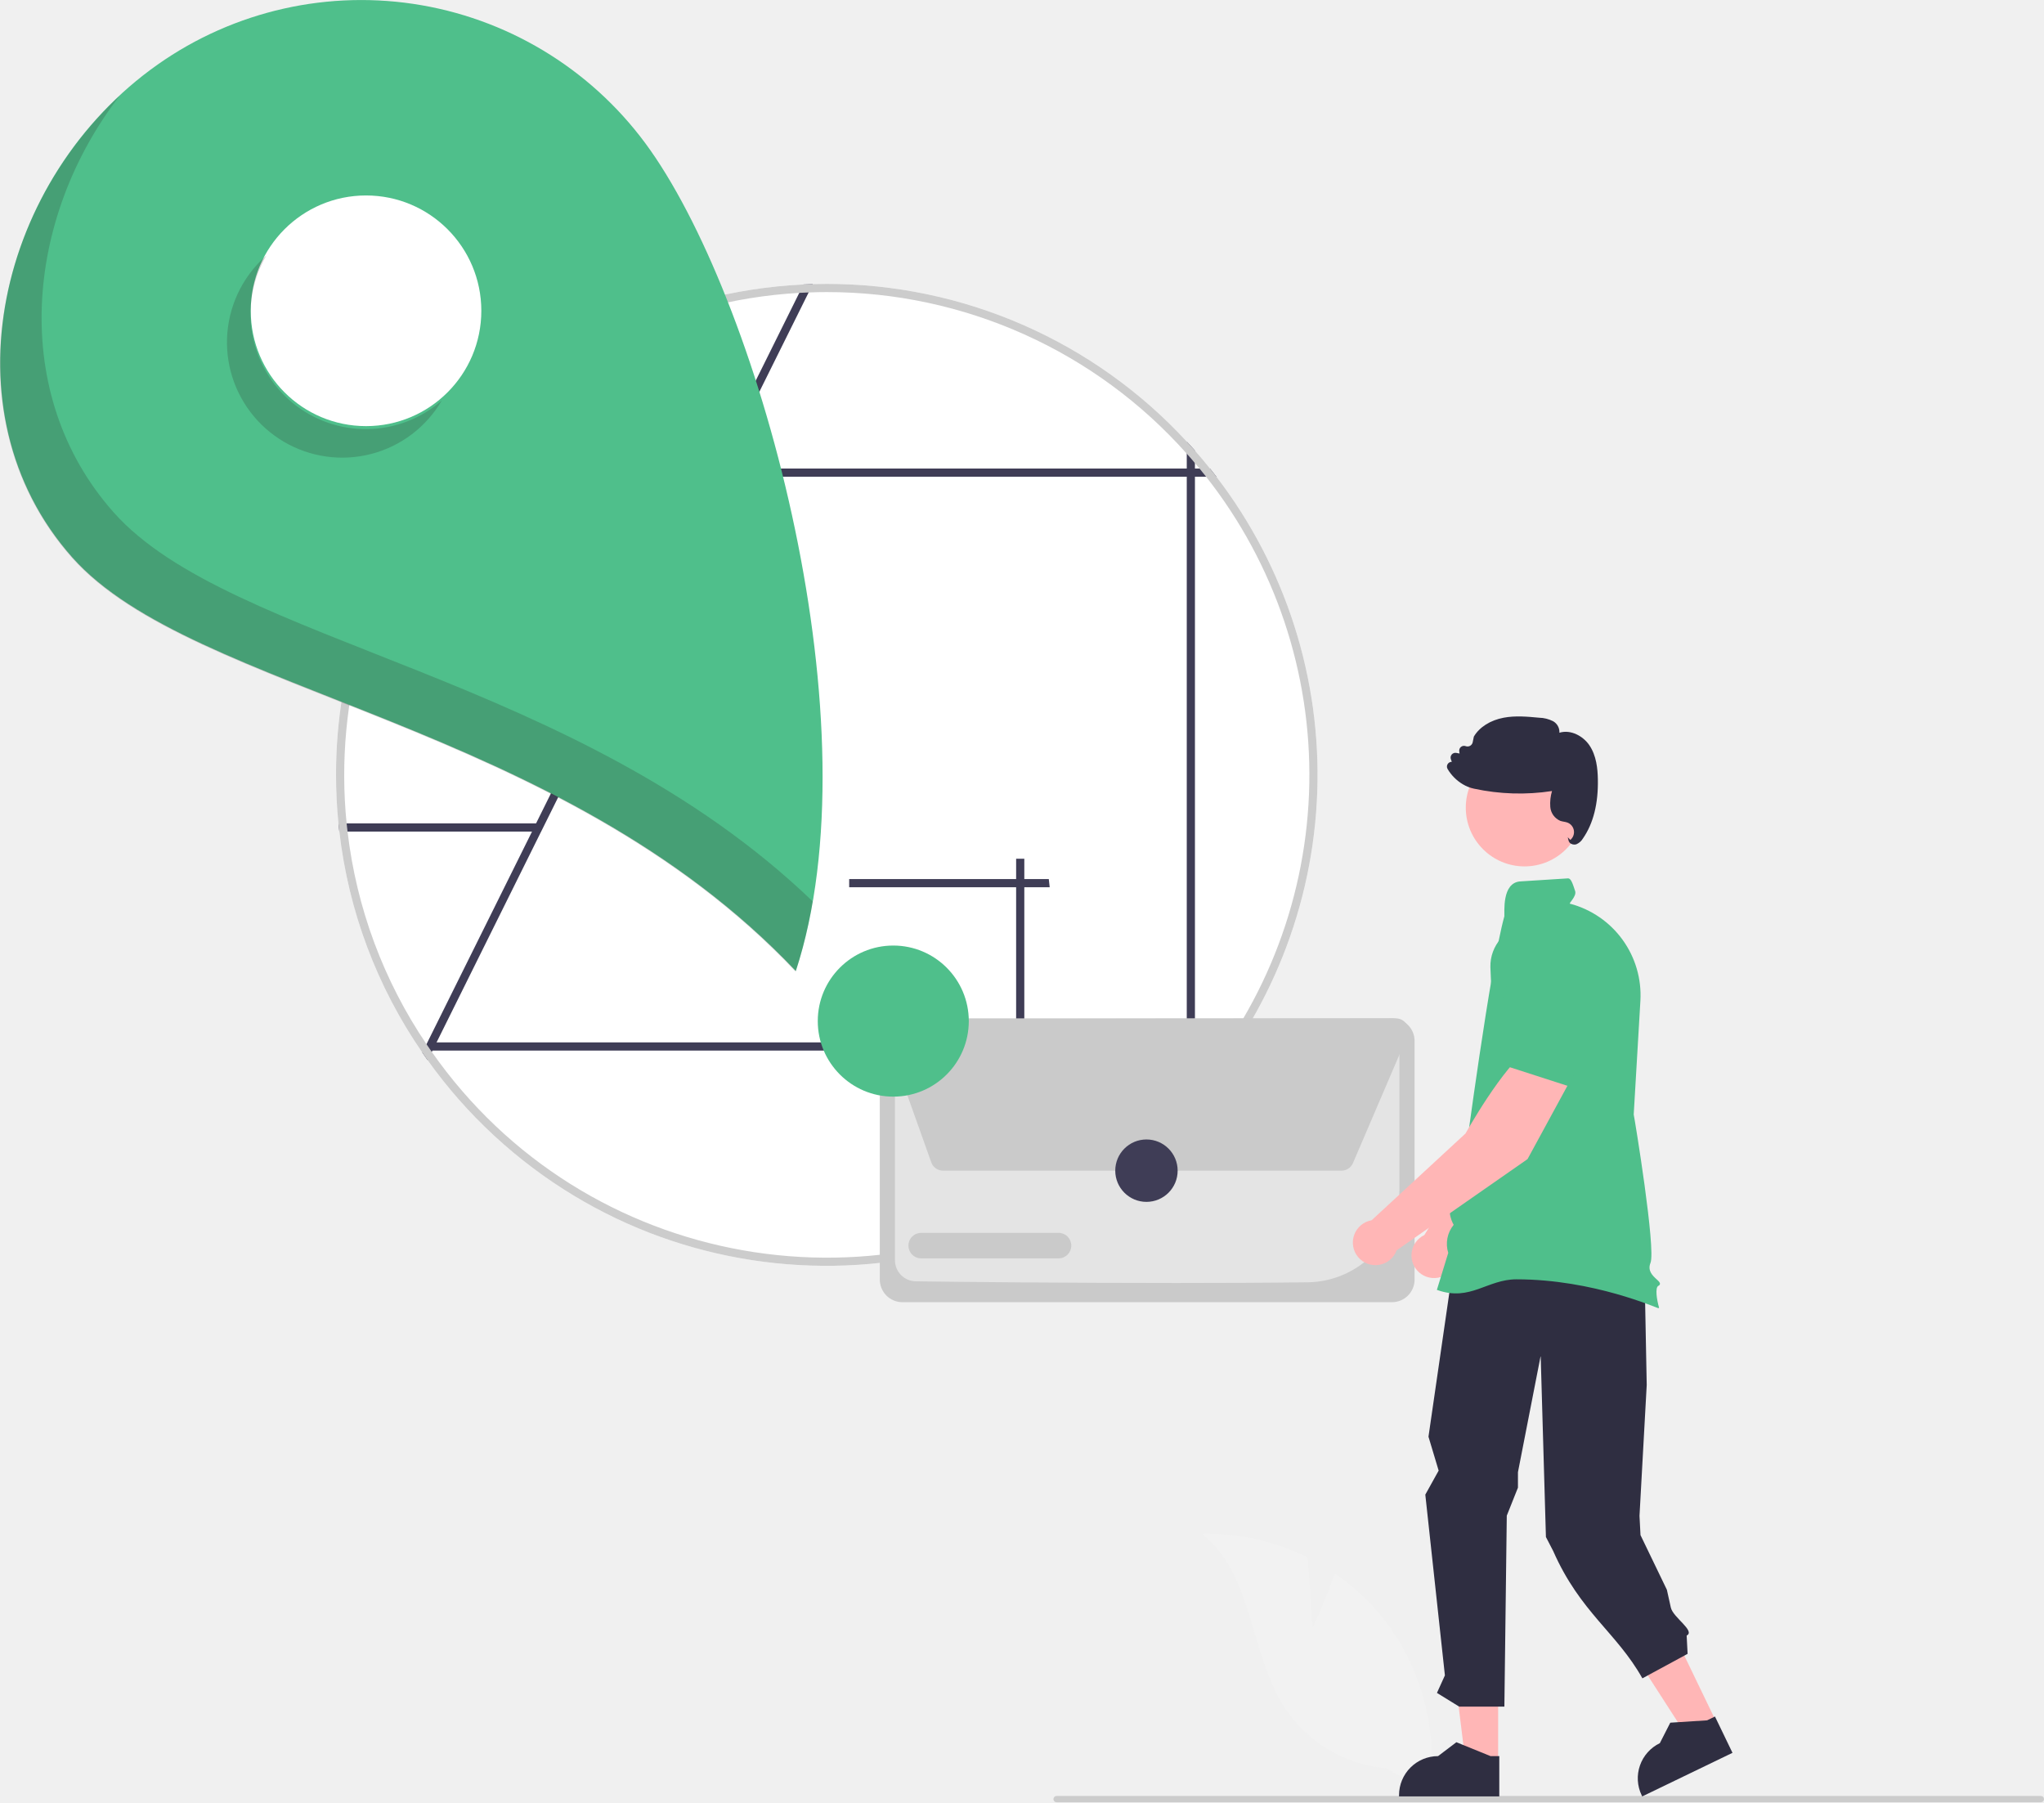
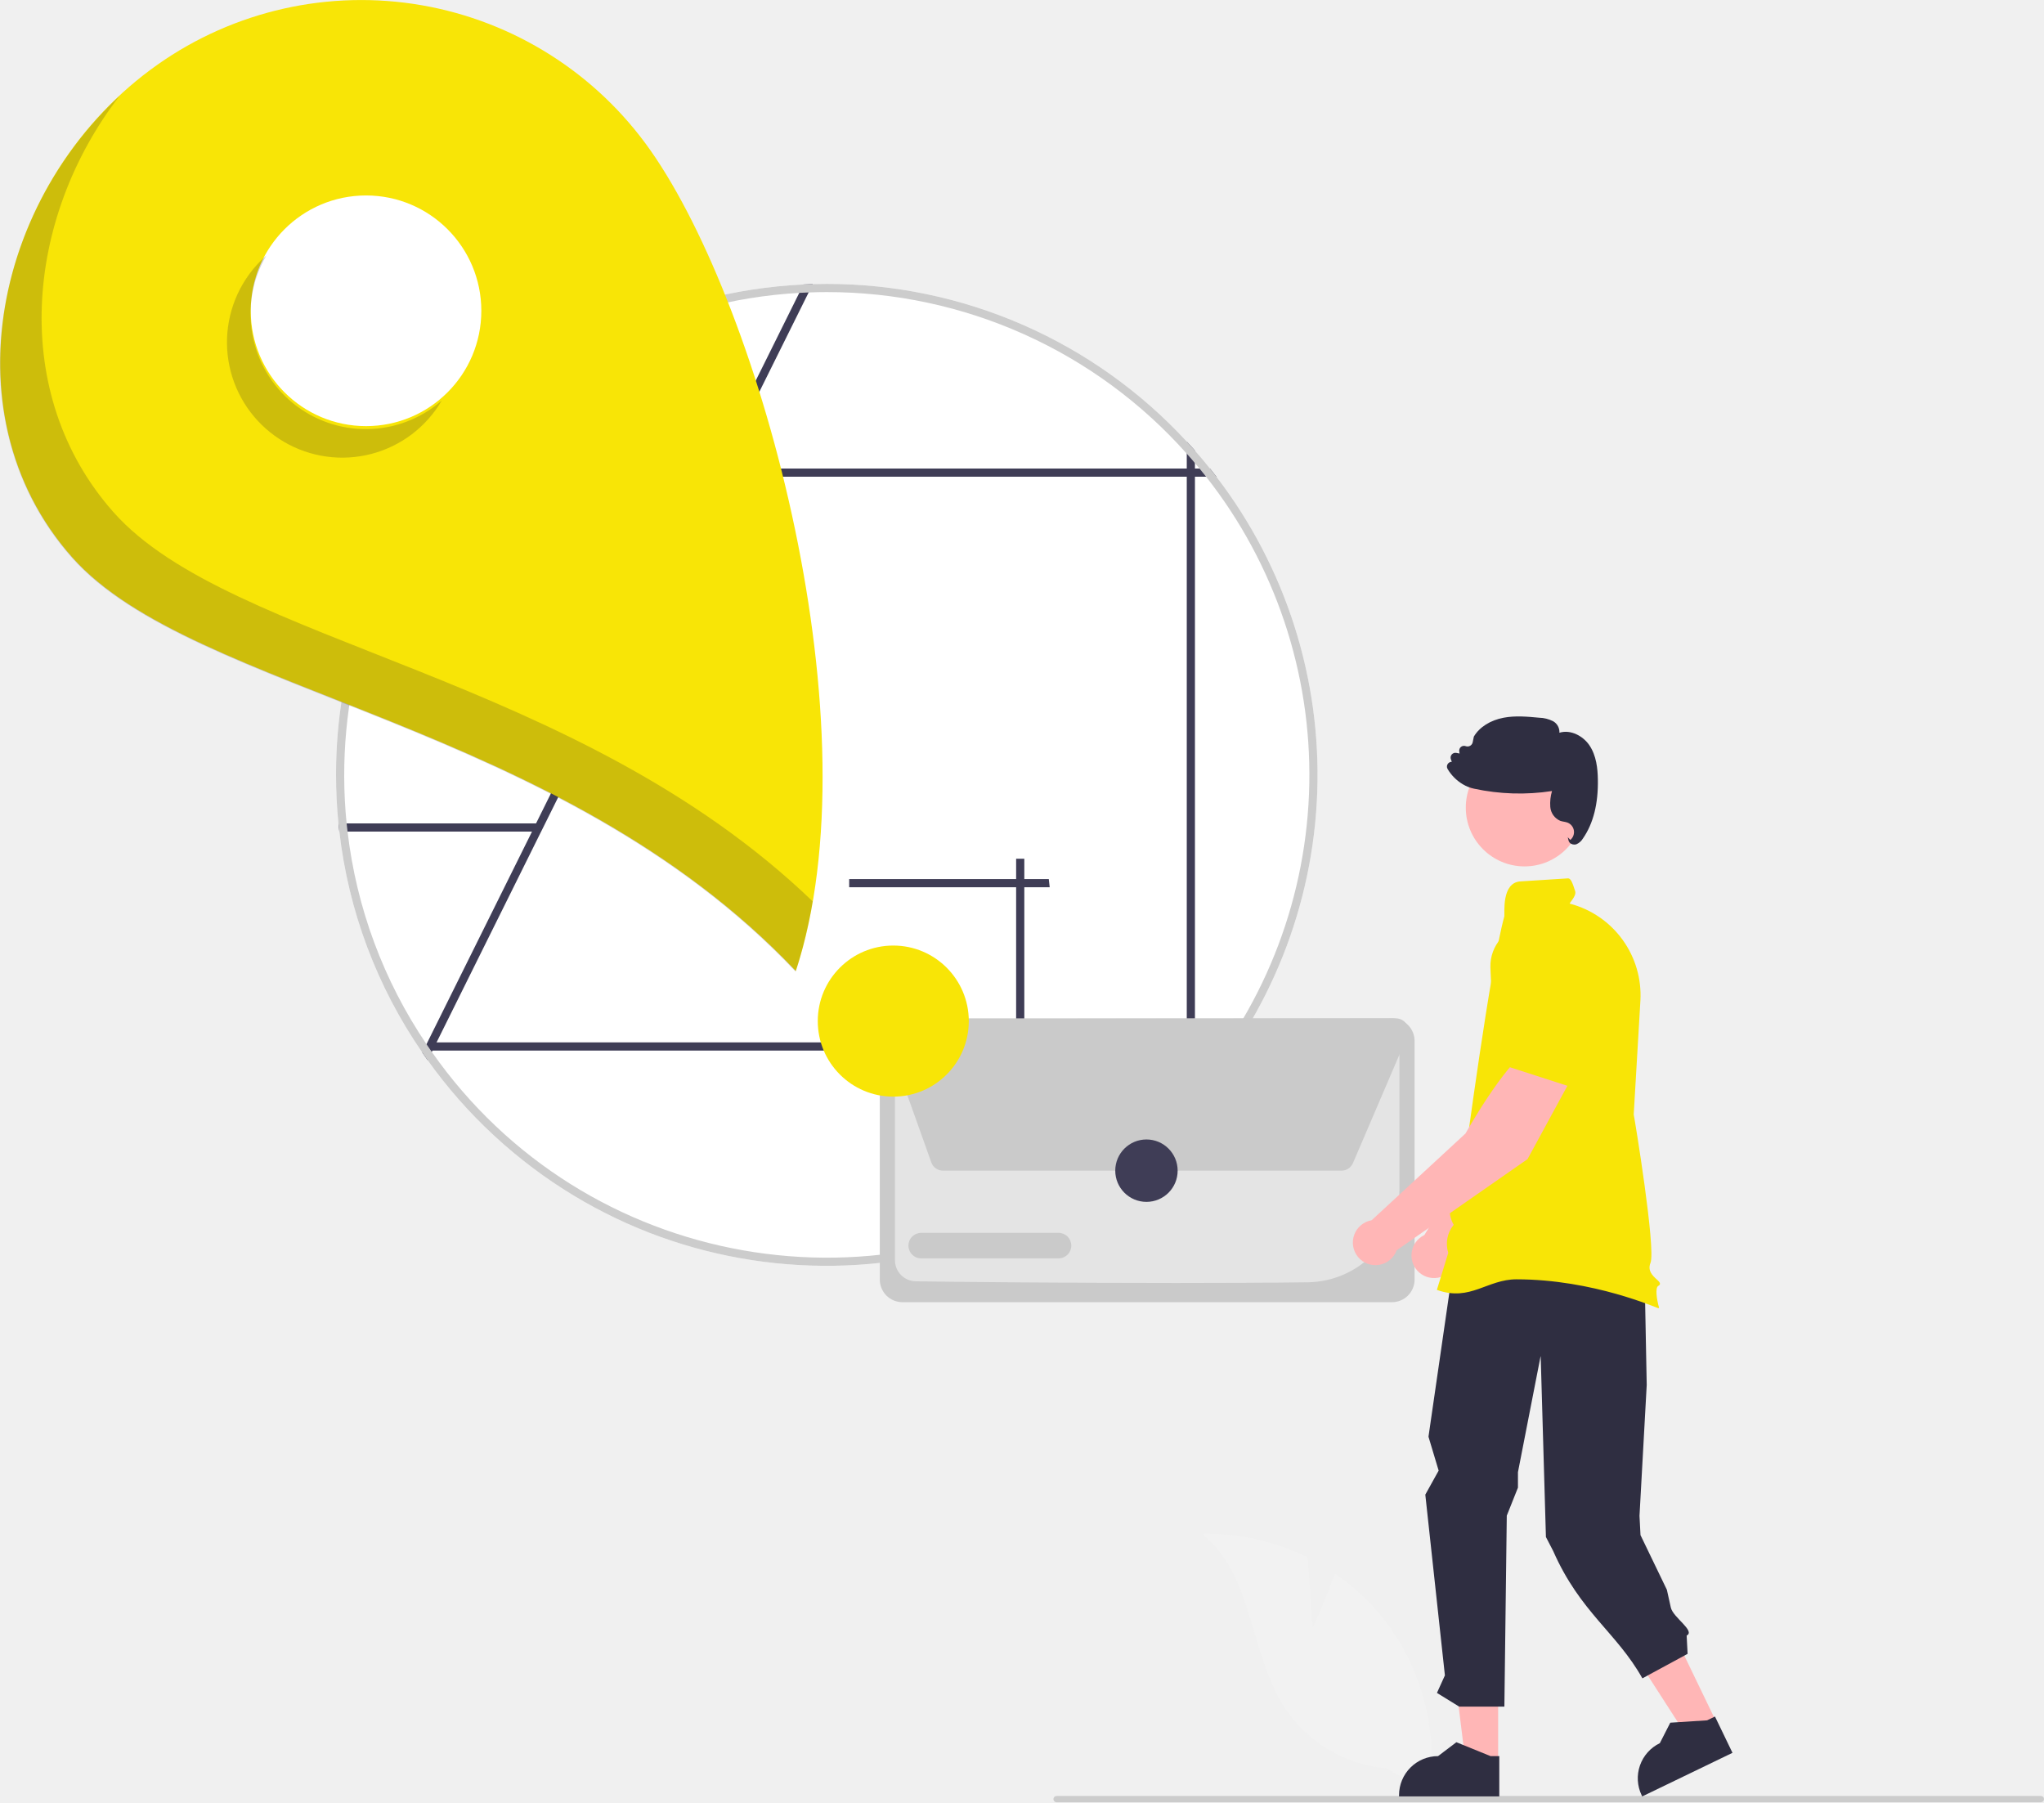
<svg xmlns="http://www.w3.org/2000/svg" width="414" height="365" viewBox="0 0 414 365" fill="none">
  <g clip-path="url(#clip0_3534_358)">
    <path d="M265.875 329.575L264.859 315.443C258.205 312.115 250.84 310.463 243.402 310.63C253.866 318.72 253.028 334.889 260.274 345.955C262.56 349.389 265.59 352.264 269.139 354.368C272.687 356.471 276.663 357.749 280.773 358.107L289.48 363.118C290.477 356.532 290.034 349.809 288.182 343.411C286.33 337.013 283.114 331.093 278.755 326.058C276.281 323.257 273.465 320.78 270.373 318.684C268.469 324.15 265.875 329.575 265.875 329.575Z" fill="#F2F2F2" />
    <path d="M214.006 365H413.361C413.53 365 413.693 364.933 413.812 364.813C413.932 364.693 413.999 364.531 413.999 364.361C413.999 364.192 413.932 364.03 413.812 363.91C413.693 363.79 413.53 363.723 413.361 363.723H214.006C213.836 363.723 213.674 363.79 213.554 363.91C213.434 364.03 213.367 364.192 213.367 364.361C213.367 364.531 213.434 364.693 213.554 364.813C213.674 364.933 213.836 365 214.006 365Z" fill="#CCCCCC" />
    <path d="M87.079 212.492V212.766H87.27C87.201 212.678 87.137 212.587 87.079 212.492ZM88.546 96.548C75.238 113.859 68.035 135.09 68.061 156.927C68.064 160.253 68.227 163.531 68.549 166.763C68.599 167.318 68.657 167.873 68.732 168.42C70.581 184.49 76.352 199.859 85.539 213.171C85.895 213.693 86.259 214.207 86.624 214.721C90.578 220.267 95.093 225.391 100.096 230.012C140.375 267.217 203.179 264.714 240.372 224.424C240.944 223.819 241.491 223.206 242.029 222.592C257.253 205.346 266.01 183.344 266.804 160.351C267.597 137.357 260.376 114.803 246.378 96.548C245.955 95.993 245.525 95.438 245.077 94.891C244.097 93.656 243.081 92.447 242.029 91.262C241.491 90.649 240.944 90.036 240.372 89.431C231.086 79.356 219.812 71.317 207.263 65.82C194.714 60.324 181.161 57.49 167.462 57.497C166.509 57.497 165.565 57.514 164.62 57.538C163.991 57.555 163.361 57.58 162.732 57.613C148.631 58.283 134.835 61.954 122.266 68.383C109.697 74.811 98.644 83.849 89.846 94.891C89.398 95.438 88.968 95.993 88.546 96.548ZM87.27 212.766C87.201 212.678 87.137 212.587 87.079 212.492V212.766H87.27Z" fill="white" />
    <path d="M86.384 211.473L86.665 210.902L107.755 168.42V168.412L108.575 166.763V166.755L143.415 96.549V96.54L144.235 94.892L144.243 94.883L161.887 59.312L162.732 57.614C163.362 57.581 163.991 57.556 164.621 57.539L163.784 59.229L146.091 94.883V94.892L145.271 96.54V96.549L109.519 168.586L109.511 168.594L88.422 211.109L87.593 212.766L87.461 213.039L86.624 214.721C86.259 214.208 85.895 213.694 85.539 213.172L86.384 211.473Z" fill="#3F3D56" />
    <path d="M109.163 166.763V168.42H68.731C68.656 167.873 68.599 167.318 68.549 166.763H109.163Z" fill="#3F3D56" />
    <path d="M171.996 179.689V178.032H212.428C212.502 178.579 212.56 179.134 212.61 179.689H171.996Z" fill="#3F3D56" />
    <path d="M205.812 173.916H207.469V214.359C206.922 214.434 206.367 214.492 205.812 214.542V173.916Z" fill="#3F3D56" />
    <path d="M246.377 96.549C245.955 95.994 245.524 95.439 245.077 94.892H242.028V91.263C241.49 90.65 240.943 90.037 240.372 89.432V94.892H89.845C89.398 95.439 88.968 95.994 88.545 96.549H240.372V224.425C240.943 223.82 241.49 223.207 242.029 222.593V96.549H246.377Z" fill="#3F3D56" />
    <path d="M241.199 211.107H87.076V212.765H241.199V211.107Z" fill="#3F3D56" />
    <path d="M87.079 212.492V212.766H87.27C87.201 212.678 87.137 212.587 87.079 212.492ZM88.546 96.548C75.238 113.859 68.035 135.09 68.061 156.927C68.064 160.253 68.227 163.531 68.549 166.763C68.599 167.318 68.657 167.873 68.732 168.42C70.581 184.49 76.352 199.859 85.539 213.171C85.895 213.693 86.259 214.207 86.624 214.721C90.578 220.267 95.093 225.391 100.096 230.012C140.375 267.217 203.179 264.714 240.372 224.424C240.944 223.819 241.491 223.206 242.029 222.592C257.253 205.346 266.01 183.344 266.804 160.351C267.597 137.357 260.376 114.803 246.378 96.548C245.955 95.993 245.525 95.438 245.077 94.891C244.097 93.656 243.081 92.447 242.029 91.262C241.491 90.649 240.944 90.036 240.372 89.431C231.086 79.356 219.812 71.317 207.263 65.82C194.714 60.324 181.161 57.49 167.462 57.497C166.509 57.497 165.565 57.514 164.62 57.538C163.991 57.555 163.361 57.58 162.732 57.613C148.631 58.283 134.835 61.954 122.266 68.383C109.697 74.811 98.644 83.849 89.846 94.891C89.398 95.438 88.968 95.993 88.546 96.548ZM70.396 168.42C70.322 167.873 70.264 167.318 70.206 166.762C67.681 141.596 75.002 116.43 90.633 96.548C91.072 95.993 91.511 95.438 91.966 94.891C100.527 84.446 111.161 75.891 123.197 69.767C135.232 63.642 148.406 60.083 161.887 59.312C162.516 59.279 163.146 59.245 163.784 59.229C165.001 59.179 166.227 59.154 167.462 59.154C181.237 59.146 194.857 62.059 207.425 67.7C219.992 73.342 231.222 81.584 240.372 91.883C240.944 92.513 241.499 93.143 242.029 93.789C242.352 94.154 242.658 94.518 242.957 94.891C243.412 95.438 243.851 95.993 244.29 96.548C258.218 114.236 265.602 136.198 265.19 158.71C264.777 181.222 256.595 202.899 242.029 220.065C241.499 220.712 240.944 221.341 240.372 221.971C235.329 227.639 229.642 232.7 223.427 237.051C179.252 267.977 118.378 257.227 87.46 213.039C87.394 212.948 87.328 212.857 87.27 212.766C87.201 212.678 87.137 212.587 87.079 212.492C86.839 212.152 86.607 211.813 86.384 211.473C77.683 198.611 72.2 183.845 70.396 168.42ZM87.27 212.766C87.201 212.678 87.137 212.587 87.079 212.492V212.766H87.27Z" fill="#CCCCCC" />
    <path d="M281.943 263.723H182.773C181.56 263.721 180.398 263.239 179.54 262.381C178.683 261.523 178.201 260.361 178.199 259.148V210.812C178.201 209.599 178.683 208.436 179.54 207.579C180.398 206.721 181.56 206.239 182.773 206.237H281.943C283.156 206.239 284.318 206.721 285.176 207.579C286.033 208.436 286.515 209.599 286.517 210.812V259.148C286.515 260.361 286.033 261.523 285.176 262.381C284.318 263.239 283.156 263.721 281.943 263.723Z" fill="#CACACA" />
    <path d="M238.26 259.834C216.541 259.834 193.894 259.626 185.444 259.492C184.333 259.469 183.274 259.012 182.494 258.219C181.715 257.426 181.276 256.359 181.271 255.247V210.816C181.272 210.418 181.43 210.036 181.711 209.754C181.992 209.472 182.374 209.313 182.772 209.312H281.94C282.338 209.312 282.719 209.47 283.001 209.751C283.283 210.033 283.442 210.414 283.444 210.812V240.958C283.425 245.878 281.479 250.596 278.023 254.098C274.568 257.6 269.877 259.608 264.959 259.691C257.083 259.794 247.758 259.834 238.26 259.834Z" fill="#E4E4E4" />
    <path d="M271.703 237.087H191.013C190.489 237.086 189.979 236.924 189.552 236.622C189.124 236.32 188.8 235.894 188.624 235.401L179.491 209.772C179.355 209.389 179.312 208.98 179.367 208.577C179.422 208.175 179.573 207.791 179.806 207.459C180.04 207.127 180.35 206.856 180.71 206.669C181.071 206.482 181.47 206.384 181.876 206.383L282.741 206.242H282.744C283.164 206.242 283.577 206.346 283.947 206.545C284.316 206.744 284.631 207.032 284.862 207.383C285.093 207.733 285.233 208.135 285.27 208.554C285.308 208.972 285.241 209.393 285.075 209.779L274.034 235.549C273.839 236.006 273.514 236.395 273.1 236.668C272.685 236.941 272.199 237.087 271.703 237.087Z" fill="#CACACA" />
    <path d="M214.402 254.85H186.577C185.892 254.849 185.236 254.576 184.752 254.092C184.268 253.607 183.996 252.95 183.996 252.264C183.996 251.579 184.268 250.922 184.752 250.437C185.236 249.953 185.892 249.68 186.577 249.679H214.402C215.087 249.68 215.743 249.953 216.227 250.437C216.711 250.922 216.983 251.579 216.983 252.264C216.983 252.95 216.711 253.607 216.227 254.092C215.743 254.576 215.087 254.849 214.402 254.85Z" fill="#CACACA" />
    <path d="M232.207 243.407C235.697 243.407 238.526 240.578 238.526 237.087C238.526 233.596 235.697 230.767 232.207 230.767C228.718 230.767 225.889 233.596 225.889 237.087C225.889 240.578 228.718 243.407 232.207 243.407Z" fill="#3F3D56" />
-     <path d="M31.941 13.069C47.466 2.133 66.699 -2.187 85.408 1.061C104.117 4.309 120.77 14.858 131.704 30.388C154.472 62.727 177.317 147.529 161.191 196.655C113.088 145.831 39.189 140.549 14.627 112.861C-11.617 83.276 -0.389 35.844 31.941 13.069Z" fill="#4FBF8B" />
+     <path d="M31.941 13.069C47.466 2.133 66.699 -2.187 85.408 1.061C104.117 4.309 120.77 14.858 131.704 30.388C154.472 62.727 177.317 147.529 161.191 196.655C113.088 145.831 39.189 140.549 14.627 112.861C-11.617 83.276 -0.389 35.844 31.941 13.069Z" fill="#f8e506" />
    <path d="M74.139 86.299C87.035 86.299 97.49 75.842 97.49 62.942C97.49 50.042 87.035 39.585 74.139 39.585C61.243 39.585 50.789 50.042 50.789 62.942C50.789 75.842 61.243 86.299 74.139 86.299Z" fill="white" />
-     <path d="M180.929 222.092C189.375 222.092 196.223 215.243 196.223 206.794C196.223 198.344 189.375 191.495 180.929 191.495C172.482 191.495 165.635 198.344 165.635 206.794C165.635 215.243 172.482 222.092 180.929 222.092Z" fill="#4FBF8B" />
+     <path d="M180.929 222.092C189.375 222.092 196.223 215.243 196.223 206.794C196.223 198.344 189.375 191.495 180.929 191.495C172.482 191.495 165.635 198.344 165.635 206.794C165.635 215.243 172.482 222.092 180.929 222.092Z" fill="#f8e506" />
    <path opacity="0.2" d="M49.156 57.553C47.61 60.202 46.601 63.129 46.186 66.168C45.77 69.207 45.958 72.298 46.737 75.265C47.516 78.231 48.872 81.015 50.727 83.458C52.581 85.9 54.899 87.953 57.547 89.5C60.195 91.047 63.122 92.056 66.16 92.472C69.198 92.887 72.288 92.699 75.254 91.92C78.219 91.141 81.003 89.784 83.444 87.929C85.886 86.074 87.939 83.755 89.485 81.107C85.317 84.764 79.984 86.819 74.44 86.902C68.896 86.986 63.504 85.093 59.228 81.563C54.951 78.033 52.071 73.096 51.101 67.635C50.132 62.175 51.136 56.547 53.936 51.76C52.041 53.42 50.427 55.377 49.156 57.553Z" fill="#231F20" />
    <path opacity="0.2" d="M14.583 112.972C39.145 140.66 113.044 145.941 161.146 196.765C162.648 192.117 163.803 187.364 164.604 182.545C116.525 136.342 46.74 130.502 23.009 103.751C1.77 79.808 5.076 44.178 24.244 19.387C-2.045 43.763 -9.468 85.859 14.583 112.972Z" fill="#231F20" />
    <path d="M319.88 210.798L309.964 207.776C305.647 212.982 302.068 228.063 302.068 228.063L288.497 250.123C287.77 250.468 287.148 250.998 286.691 251.66C286.235 252.322 285.961 253.093 285.897 253.895C285.833 254.696 285.982 255.5 286.327 256.227C286.673 256.953 287.204 257.575 287.866 258.031C288.529 258.486 289.299 258.759 290.101 258.822C290.902 258.885 291.706 258.736 292.432 258.389C293.157 258.043 293.779 257.511 294.233 256.848C294.688 256.185 294.96 255.413 295.022 254.611L315.562 229.668L319.88 210.798Z" fill="#FFB6B6" />
-     <path d="M319.69 213.205L321.522 198.19L317.415 191.328C316.603 189.984 315.432 188.893 314.034 188.18C312.636 187.466 311.066 187.158 309.501 187.291C307.382 187.484 305.416 188.475 303.999 190.064C302.583 191.653 301.822 193.72 301.871 195.848C302.025 202.301 303.042 210.462 307.008 212.693L307.049 212.715L319.69 213.205Z" fill="#4FBF8B" />
+     <path d="M319.69 213.205L321.522 198.19L317.415 191.328C316.603 189.984 315.432 188.893 314.034 188.18C312.636 187.466 311.066 187.158 309.501 187.291C307.382 187.484 305.416 188.475 303.999 190.064C302.583 191.653 301.822 193.72 301.871 195.848C302.025 202.301 303.042 210.462 307.008 212.693L307.049 212.715L319.69 213.205Z" fill="#f8e506" />
    <path d="M347.703 348.884L341.757 351.754L327.855 330.178L336.632 325.94L347.703 348.884Z" fill="#FFB6B6" />
    <path d="M350.906 354.987L332.62 363.816L332.508 363.585C331.597 361.696 331.473 359.524 332.164 357.544C332.854 355.564 334.302 353.94 336.19 353.029L338.307 348.881L345.762 348.407L347.359 347.636L350.906 354.987Z" fill="#2F2E41" />
    <path d="M303.439 356.926L296.837 356.925L293.695 331.449L303.441 331.45L303.439 356.926Z" fill="#FFB6B6" />
    <path d="M303.672 363.816L283.367 363.816V363.559C283.367 361.462 284.2 359.452 285.682 357.969C287.164 356.487 289.174 355.654 291.27 355.653H291.271L294.98 352.839L301.9 355.654L303.672 355.654L303.672 363.816Z" fill="#2F2E41" />
    <path d="M296.897 238.772L289.33 290.965L291.39 297.832L288.688 302.696L292.656 339.304L291.045 342.852L295.545 345.628H304.703L305.189 306.957L307.451 301.28V298.151L312.055 274.57L313.118 311.279L314.588 314.115C320.064 326.543 327.441 330.613 332.656 339.902L341.814 334.941L341.622 331.24C343.462 330.308 338.86 327.585 338.417 325.57L337.616 321.963L332.274 310.894L332.071 306.996L333.533 280.484L332.845 244.781L320.832 235.593L296.897 238.772Z" fill="#2F2E41" />
    <path d="M308.784 175.465C315.355 175.465 320.682 170.137 320.682 163.564C320.682 156.991 315.355 151.663 308.784 151.663C302.213 151.663 296.887 156.991 296.887 163.564C296.887 170.137 302.213 175.465 308.784 175.465Z" fill="#FFB6B6" />
-     <path d="M291.205 261.287L291.031 261.227L293.334 253.74C293.032 252.776 292.974 251.751 293.166 250.759C293.358 249.766 293.794 248.837 294.434 248.055C294.061 247.41 292.526 244.365 295.026 241.778C294.877 241.023 294.125 236.558 296.749 234.375C296.749 234.375 301.84 195.774 304.696 185.578C304.779 184.832 304.11 178.741 307.951 178.503C309.977 178.377 313.017 178.184 317.579 177.89C318.169 177.848 318.514 178.843 319.037 180.464C319.392 181.56 317.569 183.058 318.01 183.033L318.041 183.031L318.071 183.039C322.327 184.18 326.061 186.753 328.644 190.324C331.227 193.895 332.502 198.246 332.255 202.647L330.899 225.712C331.104 226.64 335.424 252.942 334.295 255.765C333.654 257.367 334.746 258.365 335.544 259.093C335.955 259.468 336.251 259.739 336.21 260.036C336.193 260.118 336.157 260.194 336.103 260.257C336.049 260.321 335.98 260.369 335.902 260.399C335.181 260.76 335.579 263.235 336.001 264.71L336.043 264.86L335.904 264.932C335.743 265.015 322.832 259.091 307.148 259.091C301.236 259.091 297.818 263.595 291.205 261.287Z" fill="#4FBF8B" />
+     <path d="M291.205 261.287L291.031 261.227L293.334 253.74C293.032 252.776 292.974 251.751 293.166 250.759C293.358 249.766 293.794 248.837 294.434 248.055C294.061 247.41 292.526 244.365 295.026 241.778C294.877 241.023 294.125 236.558 296.749 234.375C296.749 234.375 301.84 195.774 304.696 185.578C304.779 184.832 304.11 178.741 307.951 178.503C309.977 178.377 313.017 178.184 317.579 177.89C318.169 177.848 318.514 178.843 319.037 180.464C319.392 181.56 317.569 183.058 318.01 183.033L318.041 183.031L318.071 183.039C322.327 184.18 326.061 186.753 328.644 190.324C331.227 193.895 332.502 198.246 332.255 202.647L330.899 225.712C331.104 226.64 335.424 252.942 334.295 255.765C333.654 257.367 334.746 258.365 335.544 259.093C335.955 259.468 336.251 259.739 336.21 260.036C336.193 260.118 336.157 260.194 336.103 260.257C336.049 260.321 335.98 260.369 335.902 260.399C335.181 260.76 335.579 263.235 336.001 264.71L336.043 264.86L335.904 264.932C335.743 265.015 322.832 259.091 307.148 259.091C301.236 259.091 297.818 263.595 291.205 261.287Z" fill="#f8e506" />
    <path d="M318.213 170.881C318.09 170.818 317.981 170.729 317.894 170.62C317.807 170.512 317.743 170.387 317.708 170.252L317.538 169.561L318.06 170.105C318.339 169.874 318.552 169.573 318.678 169.233C318.804 168.894 318.838 168.527 318.777 168.17C318.716 167.813 318.561 167.478 318.33 167.2C318.098 166.921 317.797 166.709 317.457 166.584C317.228 166.507 316.992 166.45 316.753 166.413C316.503 166.373 316.257 166.313 316.016 166.235C315.453 165.991 314.968 165.598 314.612 165.099C314.257 164.599 314.045 164.011 313.999 163.4C313.922 162.321 314.042 161.237 314.352 160.201C309.102 161.008 303.749 160.847 298.557 159.726C297.757 159.558 296.991 159.256 296.29 158.835C295.008 158.074 293.941 157 293.188 155.713C293.089 155.539 293.048 155.338 293.071 155.139C293.093 154.941 293.179 154.755 293.315 154.608C293.41 154.506 293.525 154.424 293.652 154.368C293.78 154.312 293.918 154.282 294.057 154.282L293.867 153.767C293.807 153.606 293.792 153.432 293.821 153.264C293.851 153.095 293.925 152.937 294.035 152.806C294.146 152.675 294.289 152.575 294.45 152.518C294.612 152.46 294.785 152.446 294.954 152.478L295.627 152.604L295.562 152.156C295.538 151.99 295.558 151.819 295.62 151.662C295.681 151.506 295.783 151.368 295.914 151.262C296.045 151.156 296.202 151.087 296.368 151.06C296.535 151.033 296.705 151.051 296.863 151.11C297.007 151.164 297.162 151.187 297.316 151.176C297.47 151.164 297.619 151.12 297.755 151.046C297.89 150.971 298.007 150.868 298.099 150.744C298.19 150.619 298.254 150.477 298.285 150.325L298.516 149.2L298.54 149.141C299.679 147.242 301.868 145.862 304.544 145.355C306.932 144.902 309.369 145.131 311.727 145.352C312.726 145.372 313.708 145.62 314.598 146.077C315.001 146.309 315.331 146.649 315.552 147.058C315.773 147.467 315.876 147.93 315.85 148.394C318.171 147.68 320.662 149.103 321.893 150.895C323.358 153.027 323.594 155.701 323.637 157.792C323.738 162.736 322.72 166.78 320.611 169.814C320.309 170.329 319.852 170.736 319.305 170.975C319.166 171.022 319.02 171.045 318.873 171.045C318.643 171.046 318.416 170.99 318.213 170.881Z" fill="#2F2E41" />
    <path d="M318.642 217.741L309.909 212.154C304.348 216.002 296.833 229.556 296.833 229.556L277.812 247.133C277.02 247.269 276.277 247.612 275.659 248.126C275.041 248.64 274.57 249.309 274.292 250.063C274.014 250.818 273.94 251.632 274.077 252.425C274.214 253.217 274.557 253.96 275.072 254.577C275.587 255.195 276.255 255.666 277.01 255.943C277.765 256.22 278.579 256.293 279.371 256.155C280.163 256.017 280.905 255.673 281.522 255.157C282.138 254.642 282.609 253.972 282.885 253.217L309.393 234.745L318.642 217.741Z" fill="#FFB6B6" />
-     <path d="M317.808 220.008L323.625 206.044L321.521 198.328C321.103 196.815 320.269 195.448 319.115 194.384C317.961 193.32 316.533 192.599 314.991 192.304C312.898 191.918 310.737 192.342 308.945 193.489C307.152 194.636 305.862 196.421 305.335 198.484C303.742 204.739 302.519 212.872 305.736 216.09L305.769 216.123L317.808 220.008Z" fill="#4FBF8B" />
+     <path d="M317.808 220.008L323.625 206.044L321.521 198.328C321.103 196.815 320.269 195.448 319.115 194.384C317.961 193.32 316.533 192.599 314.991 192.304C312.898 191.918 310.737 192.342 308.945 193.489C307.152 194.636 305.862 196.421 305.335 198.484C303.742 204.739 302.519 212.872 305.736 216.09L305.769 216.123L317.808 220.008Z" fill="#f8e506" />
  </g>
-   <defs>
-     <clipPath id="clip0_3534_358">
+   <defs fill="#000000">
+     <clipPath id="clip0_3534_358" fill="#000000">
      <rect width="414" height="365" fill="white" />
    </clipPath>
  </defs>
</svg>
